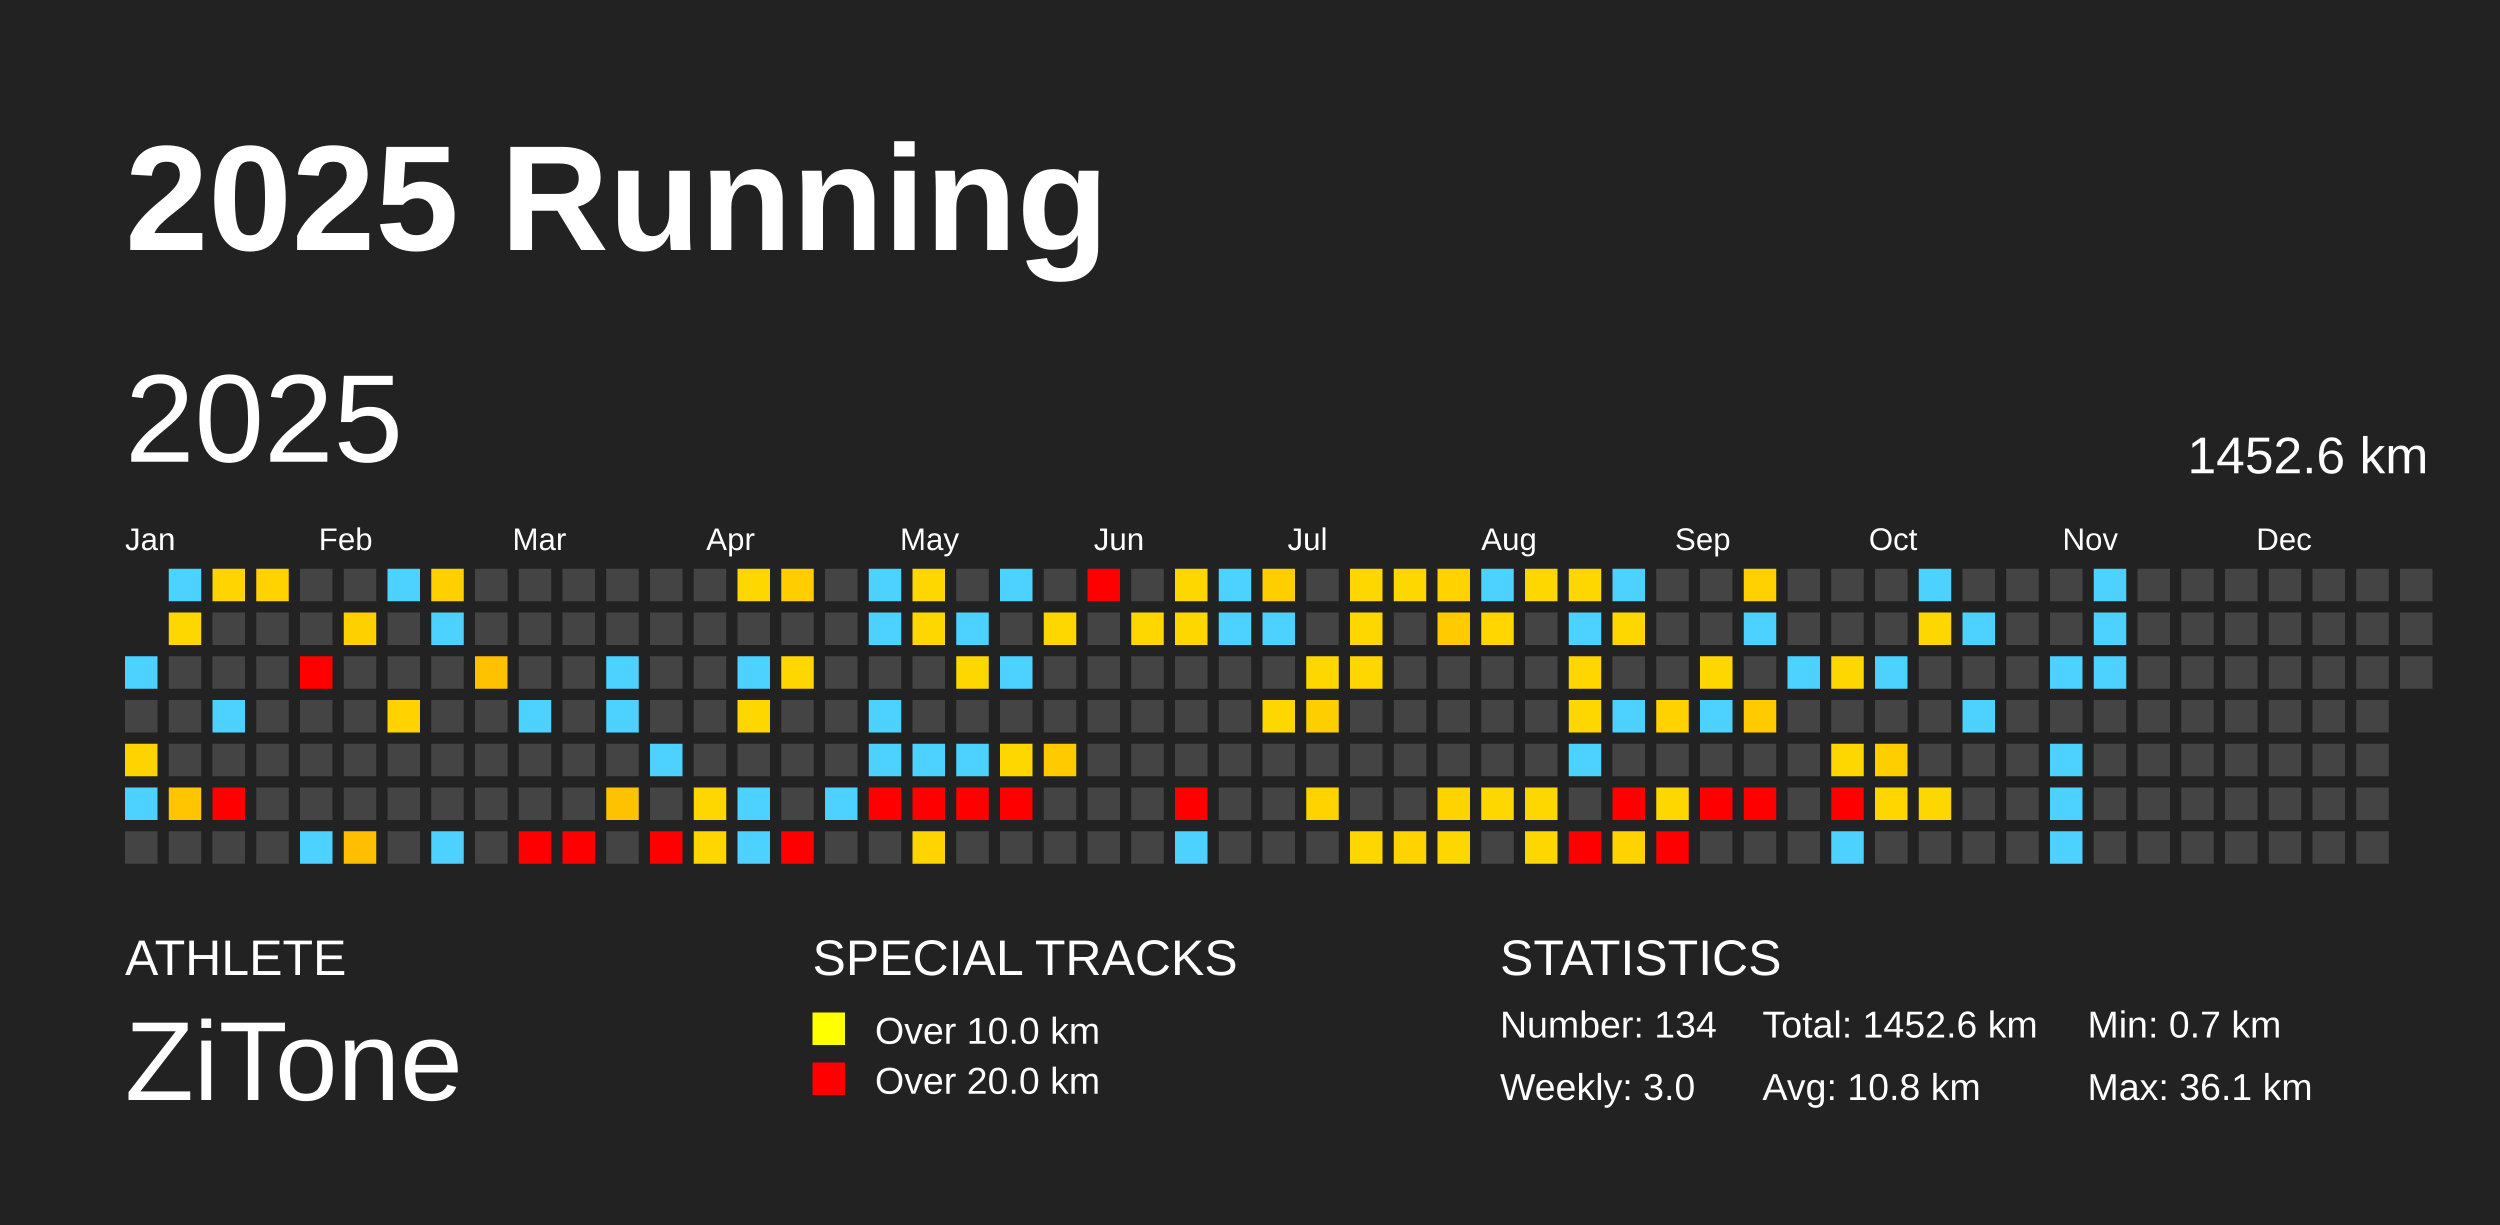
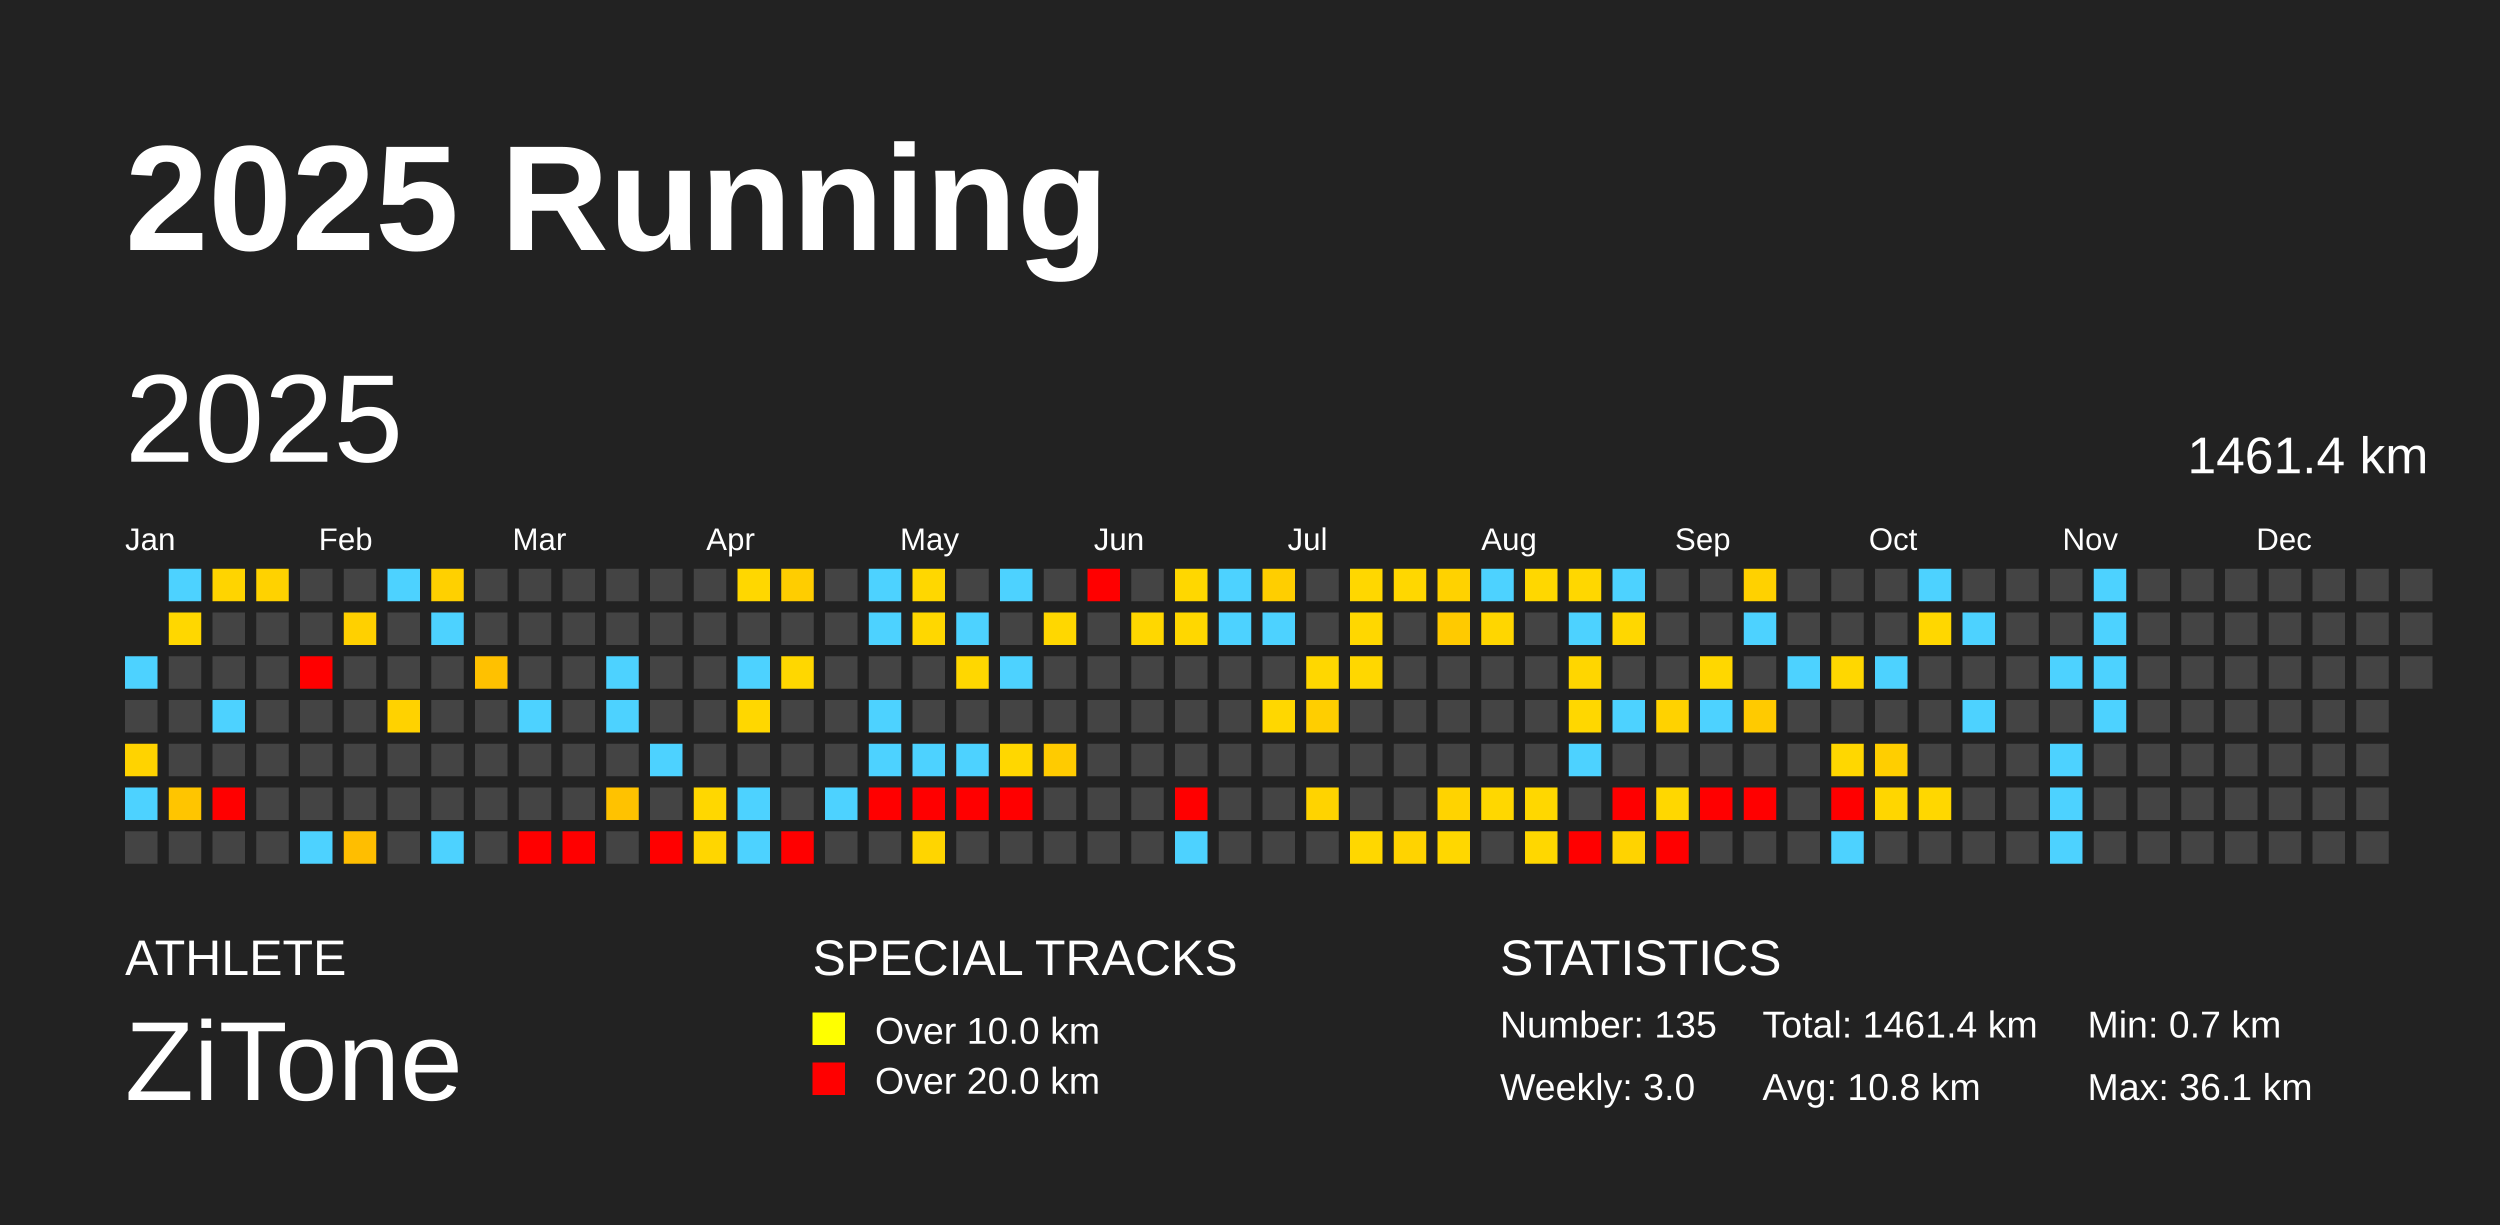
<svg xmlns="http://www.w3.org/2000/svg" baseProfile="full" height="98mm" version="1.1" viewBox="0,0,200,98" width="200mm">
  <defs />
  <rect fill="#222222" height="98" width="200" x="0" y="0" />
  <text fill="#FFFFFF" style="font-size:12px; font-family:Arial; font-weight:bold;" x="10" y="20">2025 Running</text>
  <text fill="#FFFFFF" style="font-size:4px; font-family:Arial" x="10" y="78">ATHLETE</text>
  <text fill="#FFFFFF" style="font-size:9px; font-family:Arial" x="10" y="88">ZiTone</text>
  <text fill="#FFFFFF" style="font-size:4px; font-family:Arial" x="65" y="78">SPECIAL TRACKS</text>
  <rect fill="yellow" height="2.6" width="2.6" x="65" y="81" />
  <text fill="#FFFFFF" style="font-size:3px; font-family:Arial" x="70" y="83.5">Over 10.0 km</text>
  <rect fill="red" height="2.6" width="2.6" x="65" y="85" />
  <text fill="#FFFFFF" style="font-size:3px; font-family:Arial" x="70" y="87.5">Over 20.0 km</text>
  <text fill="#FFFFFF" style="font-size:4px; font-family:Arial" x="120" y="78">STATISTICS</text>
-   <text fill="#FFFFFF" style="font-size:3px; font-family:Arial" x="120" y="83">Number: 134</text>
+   <text fill="#FFFFFF" style="font-size:3px; font-family:Arial" x="120" y="83">Number: 135</text>
  <text fill="#FFFFFF" style="font-size:3px; font-family:Arial" x="120" y="88">Weekly: 3.0</text>
-   <text fill="#FFFFFF" style="font-size:3px; font-family:Arial" x="141" y="83">Total: 1452.6 km</text>
+   <text fill="#FFFFFF" style="font-size:3px; font-family:Arial" x="141" y="83">Total: 1461.4 km</text>
  <text fill="#FFFFFF" style="font-size:3px; font-family:Arial" x="141" y="88">Avg: 10.8 km</text>
  <text fill="#FFFFFF" style="font-size:3px; font-family:Arial" x="167" y="83">Min: 0.7 km</text>
  <text fill="#FFFFFF" style="font-size:3px; font-family:Arial" x="167" y="88">Max: 36.1 km</text>
  <text dominant-baseline="hanging" fill="#FFFFFF" style="font-size:10.0px; font-family:Arial;" x="10" y="30">2025</text>
-   <text dominant-baseline="hanging" fill="#FFFFFF" style="font-size:4.125px; font-family:Arial;" x="175" y="35">1452.6 km</text>
+   <text dominant-baseline="hanging" fill="#FFFFFF" style="font-size:4.125px; font-family:Arial;" x="175" y="35">1461.4 km</text>
  <text fill="#FFFFFF" style="font-size:2.5px; font-family:Arial" x="10.0" y="44">Jan</text>
  <text fill="#FFFFFF" style="font-size:2.5px; font-family:Arial" x="25.5" y="44">Feb</text>
  <text fill="#FFFFFF" style="font-size:2.5px; font-family:Arial" x="41.0" y="44">Mar</text>
  <text fill="#FFFFFF" style="font-size:2.5px; font-family:Arial" x="56.5" y="44">Apr</text>
  <text fill="#FFFFFF" style="font-size:2.5px; font-family:Arial" x="72.0" y="44">May</text>
  <text fill="#FFFFFF" style="font-size:2.5px; font-family:Arial" x="87.5" y="44">Jun</text>
  <text fill="#FFFFFF" style="font-size:2.5px; font-family:Arial" x="103.0" y="44">Jul</text>
  <text fill="#FFFFFF" style="font-size:2.5px; font-family:Arial" x="118.5" y="44">Aug</text>
  <text fill="#FFFFFF" style="font-size:2.5px; font-family:Arial" x="134.0" y="44">Sep</text>
  <text fill="#FFFFFF" style="font-size:2.5px; font-family:Arial" x="149.5" y="44">Oct</text>
  <text fill="#FFFFFF" style="font-size:2.5px; font-family:Arial" x="165.0" y="44">Nov</text>
  <text fill="#FFFFFF" style="font-size:2.5px; font-family:Arial" x="180.5" y="44">Dec</text>
  <rect fill="#4dd2ff" height="2.6" width="2.6" x="10.0" y="52.5" />
  <rect fill="#444444" height="2.6" width="2.6" x="10.0" y="56.0" />
  <rect fill="#ffd300" height="2.6" width="2.6" x="10.0" y="59.5" />
  <rect fill="#4dd2ff" height="2.6" width="2.6" x="10.0" y="63.0" />
  <rect fill="#444444" height="2.6" width="2.6" x="10.0" y="66.5" />
  <rect fill="#4dd2ff" height="2.6" width="2.6" x="13.5" y="45.5" />
  <rect fill="#ffd700" height="2.6" width="2.6" x="13.5" y="49.0" />
  <rect fill="#444444" height="2.6" width="2.6" x="13.5" y="52.5" />
  <rect fill="#444444" height="2.6" width="2.6" x="13.5" y="56.0" />
  <rect fill="#444444" height="2.6" width="2.6" x="13.5" y="59.5" />
  <rect fill="#ffc500" height="2.6" width="2.6" x="13.5" y="63.0" />
  <rect fill="#444444" height="2.6" width="2.6" x="13.5" y="66.5" />
  <rect fill="#ffd400" height="2.6" width="2.6" x="17.0" y="45.5" />
  <rect fill="#444444" height="2.6" width="2.6" x="17.0" y="49.0" />
  <rect fill="#444444" height="2.6" width="2.6" x="17.0" y="52.5" />
  <rect fill="#4dd2ff" height="2.6" width="2.6" x="17.0" y="56.0" />
  <rect fill="#444444" height="2.6" width="2.6" x="17.0" y="59.5" />
  <rect fill="red" height="2.6" width="2.6" x="17.0" y="63.0" />
  <rect fill="#444444" height="2.6" width="2.6" x="17.0" y="66.5" />
  <rect fill="#ffd200" height="2.6" width="2.6" x="20.5" y="45.5" />
  <rect fill="#444444" height="2.6" width="2.6" x="20.5" y="49.0" />
  <rect fill="#444444" height="2.6" width="2.6" x="20.5" y="52.5" />
  <rect fill="#444444" height="2.6" width="2.6" x="20.5" y="56.0" />
  <rect fill="#444444" height="2.6" width="2.6" x="20.5" y="59.5" />
  <rect fill="#444444" height="2.6" width="2.6" x="20.5" y="63.0" />
  <rect fill="#444444" height="2.6" width="2.6" x="20.5" y="66.5" />
  <rect fill="#444444" height="2.6" width="2.6" x="24.0" y="45.5" />
  <rect fill="#444444" height="2.6" width="2.6" x="24.0" y="49.0" />
  <rect fill="red" height="2.6" width="2.6" x="24.0" y="52.5" />
  <rect fill="#444444" height="2.6" width="2.6" x="24.0" y="56.0" />
  <rect fill="#444444" height="2.6" width="2.6" x="24.0" y="59.5" />
  <rect fill="#444444" height="2.6" width="2.6" x="24.0" y="63.0" />
  <rect fill="#4dd2ff" height="2.6" width="2.6" x="24.0" y="66.5" />
  <rect fill="#444444" height="2.6" width="2.6" x="27.5" y="45.5" />
  <rect fill="#ffd000" height="2.6" width="2.6" x="27.5" y="49.0" />
  <rect fill="#444444" height="2.6" width="2.6" x="27.5" y="52.5" />
  <rect fill="#444444" height="2.6" width="2.6" x="27.5" y="56.0" />
  <rect fill="#444444" height="2.6" width="2.6" x="27.5" y="59.5" />
  <rect fill="#444444" height="2.6" width="2.6" x="27.5" y="63.0" />
  <rect fill="#ffbe00" height="2.6" width="2.6" x="27.5" y="66.5" />
  <rect fill="#4dd2ff" height="2.6" width="2.6" x="31.0" y="45.5" />
  <rect fill="#444444" height="2.6" width="2.6" x="31.0" y="49.0" />
  <rect fill="#444444" height="2.6" width="2.6" x="31.0" y="52.5" />
  <rect fill="#ffd200" height="2.6" width="2.6" x="31.0" y="56.0" />
  <rect fill="#444444" height="2.6" width="2.6" x="31.0" y="59.5" />
  <rect fill="#444444" height="2.6" width="2.6" x="31.0" y="63.0" />
  <rect fill="#444444" height="2.6" width="2.6" x="31.0" y="66.5" />
  <rect fill="#ffd000" height="2.6" width="2.6" x="34.5" y="45.5" />
  <rect fill="#4dd2ff" height="2.6" width="2.6" x="34.5" y="49.0" />
  <rect fill="#444444" height="2.6" width="2.6" x="34.5" y="52.5" />
  <rect fill="#444444" height="2.6" width="2.6" x="34.5" y="56.0" />
  <rect fill="#444444" height="2.6" width="2.6" x="34.5" y="59.5" />
  <rect fill="#444444" height="2.6" width="2.6" x="34.5" y="63.0" />
  <rect fill="#4dd2ff" height="2.6" width="2.6" x="34.5" y="66.5" />
  <rect fill="#444444" height="2.6" width="2.6" x="38.0" y="45.5" />
  <rect fill="#444444" height="2.6" width="2.6" x="38.0" y="49.0" />
  <rect fill="#ffc100" height="2.6" width="2.6" x="38.0" y="52.5" />
  <rect fill="#444444" height="2.6" width="2.6" x="38.0" y="56.0" />
  <rect fill="#444444" height="2.6" width="2.6" x="38.0" y="59.5" />
  <rect fill="#444444" height="2.6" width="2.6" x="38.0" y="63.0" />
  <rect fill="#444444" height="2.6" width="2.6" x="38.0" y="66.5" />
  <rect fill="#444444" height="2.6" width="2.6" x="41.5" y="45.5" />
  <rect fill="#444444" height="2.6" width="2.6" x="41.5" y="49.0" />
  <rect fill="#444444" height="2.6" width="2.6" x="41.5" y="52.5" />
  <rect fill="#4dd2ff" height="2.6" width="2.6" x="41.5" y="56.0" />
  <rect fill="#444444" height="2.6" width="2.6" x="41.5" y="59.5" />
  <rect fill="#444444" height="2.6" width="2.6" x="41.5" y="63.0" />
  <rect fill="red" height="2.6" width="2.6" x="41.5" y="66.5" />
  <rect fill="#444444" height="2.6" width="2.6" x="45.0" y="45.5" />
  <rect fill="#444444" height="2.6" width="2.6" x="45.0" y="49.0" />
  <rect fill="#444444" height="2.6" width="2.6" x="45.0" y="52.5" />
  <rect fill="#444444" height="2.6" width="2.6" x="45.0" y="56.0" />
  <rect fill="#444444" height="2.6" width="2.6" x="45.0" y="59.5" />
  <rect fill="#444444" height="2.6" width="2.6" x="45.0" y="63.0" />
  <rect fill="red" height="2.6" width="2.6" x="45.0" y="66.5" />
  <rect fill="#444444" height="2.6" width="2.6" x="48.5" y="45.5" />
  <rect fill="#444444" height="2.6" width="2.6" x="48.5" y="49.0" />
  <rect fill="#4dd2ff" height="2.6" width="2.6" x="48.5" y="52.5" />
  <rect fill="#4dd2ff" height="2.6" width="2.6" x="48.5" y="56.0" />
  <rect fill="#444444" height="2.6" width="2.6" x="48.5" y="59.5" />
  <rect fill="#ffc200" height="2.6" width="2.6" x="48.5" y="63.0" />
  <rect fill="#444444" height="2.6" width="2.6" x="48.5" y="66.5" />
  <rect fill="#444444" height="2.6" width="2.6" x="52.0" y="45.5" />
  <rect fill="#444444" height="2.6" width="2.6" x="52.0" y="49.0" />
  <rect fill="#444444" height="2.6" width="2.6" x="52.0" y="52.5" />
  <rect fill="#444444" height="2.6" width="2.6" x="52.0" y="56.0" />
  <rect fill="#4dd2ff" height="2.6" width="2.6" x="52.0" y="59.5" />
  <rect fill="#444444" height="2.6" width="2.6" x="52.0" y="63.0" />
  <rect fill="red" height="2.6" width="2.6" x="52.0" y="66.5" />
  <rect fill="#444444" height="2.6" width="2.6" x="55.5" y="45.5" />
  <rect fill="#444444" height="2.6" width="2.6" x="55.5" y="49.0" />
  <rect fill="#444444" height="2.6" width="2.6" x="55.5" y="52.5" />
  <rect fill="#444444" height="2.6" width="2.6" x="55.5" y="56.0" />
  <rect fill="#444444" height="2.6" width="2.6" x="55.5" y="59.5" />
  <rect fill="#ffd700" height="2.6" width="2.6" x="55.5" y="63.0" />
  <rect fill="#ffd600" height="2.6" width="2.6" x="55.5" y="66.5" />
  <rect fill="#ffd700" height="2.6" width="2.6" x="59.0" y="45.5" />
  <rect fill="#444444" height="2.6" width="2.6" x="59.0" y="49.0" />
  <rect fill="#4dd2ff" height="2.6" width="2.6" x="59.0" y="52.5" />
  <rect fill="#ffd700" height="2.6" width="2.6" x="59.0" y="56.0" />
  <rect fill="#444444" height="2.6" width="2.6" x="59.0" y="59.5" />
  <rect fill="#4dd2ff" height="2.6" width="2.6" x="59.0" y="63.0" />
  <rect fill="#4dd2ff" height="2.6" width="2.6" x="59.0" y="66.5" />
  <rect fill="#ffcd00" height="2.6" width="2.6" x="62.5" y="45.5" />
  <rect fill="#444444" height="2.6" width="2.6" x="62.5" y="49.0" />
  <rect fill="#ffd700" height="2.6" width="2.6" x="62.5" y="52.5" />
  <rect fill="#444444" height="2.6" width="2.6" x="62.5" y="56.0" />
  <rect fill="#444444" height="2.6" width="2.6" x="62.5" y="59.5" />
  <rect fill="#444444" height="2.6" width="2.6" x="62.5" y="63.0" />
  <rect fill="red" height="2.6" width="2.6" x="62.5" y="66.5" />
  <rect fill="#444444" height="2.6" width="2.6" x="66.0" y="45.5" />
  <rect fill="#444444" height="2.6" width="2.6" x="66.0" y="49.0" />
  <rect fill="#444444" height="2.6" width="2.6" x="66.0" y="52.5" />
  <rect fill="#444444" height="2.6" width="2.6" x="66.0" y="56.0" />
  <rect fill="#444444" height="2.6" width="2.6" x="66.0" y="59.5" />
  <rect fill="#4dd2ff" height="2.6" width="2.6" x="66.0" y="63.0" />
  <rect fill="#444444" height="2.6" width="2.6" x="66.0" y="66.5" />
  <rect fill="#4dd2ff" height="2.6" width="2.6" x="69.5" y="45.5" />
  <rect fill="#4dd2ff" height="2.6" width="2.6" x="69.5" y="49.0" />
  <rect fill="#444444" height="2.6" width="2.6" x="69.5" y="52.5" />
  <rect fill="#4dd2ff" height="2.6" width="2.6" x="69.5" y="56.0" />
  <rect fill="#4dd2ff" height="2.6" width="2.6" x="69.5" y="59.5" />
  <rect fill="red" height="2.6" width="2.6" x="69.5" y="63.0" />
  <rect fill="#444444" height="2.6" width="2.6" x="69.5" y="66.5" />
  <rect fill="#ffd700" height="2.6" width="2.6" x="73.0" y="45.5" />
  <rect fill="#ffd700" height="2.6" width="2.6" x="73.0" y="49.0" />
  <rect fill="#444444" height="2.6" width="2.6" x="73.0" y="52.5" />
  <rect fill="#444444" height="2.6" width="2.6" x="73.0" y="56.0" />
  <rect fill="#4dd2ff" height="2.6" width="2.6" x="73.0" y="59.5" />
  <rect fill="red" height="2.6" width="2.6" x="73.0" y="63.0" />
  <rect fill="#ffd500" height="2.6" width="2.6" x="73.0" y="66.5" />
  <rect fill="#444444" height="2.6" width="2.6" x="76.5" y="45.5" />
  <rect fill="#4dd2ff" height="2.6" width="2.6" x="76.5" y="49.0" />
  <rect fill="#ffd700" height="2.6" width="2.6" x="76.5" y="52.5" />
  <rect fill="#444444" height="2.6" width="2.6" x="76.5" y="56.0" />
  <rect fill="#4dd2ff" height="2.6" width="2.6" x="76.5" y="59.5" />
  <rect fill="red" height="2.6" width="2.6" x="76.5" y="63.0" />
  <rect fill="#444444" height="2.6" width="2.6" x="76.5" y="66.5" />
  <rect fill="#4dd2ff" height="2.6" width="2.6" x="80.0" y="45.5" />
  <rect fill="#444444" height="2.6" width="2.6" x="80.0" y="49.0" />
  <rect fill="#4dd2ff" height="2.6" width="2.6" x="80.0" y="52.5" />
  <rect fill="#444444" height="2.6" width="2.6" x="80.0" y="56.0" />
  <rect fill="#ffd700" height="2.6" width="2.6" x="80.0" y="59.5" />
  <rect fill="red" height="2.6" width="2.6" x="80.0" y="63.0" />
  <rect fill="#444444" height="2.6" width="2.6" x="80.0" y="66.5" />
  <rect fill="#444444" height="2.6" width="2.6" x="83.5" y="45.5" />
  <rect fill="#ffd700" height="2.6" width="2.6" x="83.5" y="49.0" />
  <rect fill="#444444" height="2.6" width="2.6" x="83.5" y="52.5" />
  <rect fill="#444444" height="2.6" width="2.6" x="83.5" y="56.0" />
  <rect fill="#ffcb00" height="2.6" width="2.6" x="83.5" y="59.5" />
  <rect fill="#444444" height="2.6" width="2.6" x="83.5" y="63.0" />
  <rect fill="#444444" height="2.6" width="2.6" x="83.5" y="66.5" />
  <rect fill="red" height="2.6" width="2.6" x="87.0" y="45.5" />
  <rect fill="#444444" height="2.6" width="2.6" x="87.0" y="49.0" />
  <rect fill="#444444" height="2.6" width="2.6" x="87.0" y="52.5" />
  <rect fill="#444444" height="2.6" width="2.6" x="87.0" y="56.0" />
  <rect fill="#444444" height="2.6" width="2.6" x="87.0" y="59.5" />
  <rect fill="#444444" height="2.6" width="2.6" x="87.0" y="63.0" />
  <rect fill="#444444" height="2.6" width="2.6" x="87.0" y="66.5" />
  <rect fill="#444444" height="2.6" width="2.6" x="90.5" y="45.5" />
  <rect fill="#ffd700" height="2.6" width="2.6" x="90.5" y="49.0" />
  <rect fill="#444444" height="2.6" width="2.6" x="90.5" y="52.5" />
  <rect fill="#444444" height="2.6" width="2.6" x="90.5" y="56.0" />
  <rect fill="#444444" height="2.6" width="2.6" x="90.5" y="59.5" />
  <rect fill="#444444" height="2.6" width="2.6" x="90.5" y="63.0" />
  <rect fill="#444444" height="2.6" width="2.6" x="90.5" y="66.5" />
  <rect fill="#ffd700" height="2.6" width="2.6" x="94.0" y="45.5" />
  <rect fill="#ffd700" height="2.6" width="2.6" x="94.0" y="49.0" />
  <rect fill="#444444" height="2.6" width="2.6" x="94.0" y="52.5" />
  <rect fill="#444444" height="2.6" width="2.6" x="94.0" y="56.0" />
  <rect fill="#444444" height="2.6" width="2.6" x="94.0" y="59.5" />
  <rect fill="red" height="2.6" width="2.6" x="94.0" y="63.0" />
  <rect fill="#4dd2ff" height="2.6" width="2.6" x="94.0" y="66.5" />
  <rect fill="#4dd2ff" height="2.6" width="2.6" x="97.5" y="45.5" />
  <rect fill="#4dd2ff" height="2.6" width="2.6" x="97.5" y="49.0" />
  <rect fill="#444444" height="2.6" width="2.6" x="97.5" y="52.5" />
  <rect fill="#444444" height="2.6" width="2.6" x="97.5" y="56.0" />
  <rect fill="#444444" height="2.6" width="2.6" x="97.5" y="59.5" />
  <rect fill="#444444" height="2.6" width="2.6" x="97.5" y="63.0" />
  <rect fill="#444444" height="2.6" width="2.6" x="97.5" y="66.5" />
  <rect fill="#ffce00" height="2.6" width="2.6" x="101.0" y="45.5" />
  <rect fill="#4dd2ff" height="2.6" width="2.6" x="101.0" y="49.0" />
  <rect fill="#444444" height="2.6" width="2.6" x="101.0" y="52.5" />
  <rect fill="#ffd700" height="2.6" width="2.6" x="101.0" y="56.0" />
  <rect fill="#444444" height="2.6" width="2.6" x="101.0" y="59.5" />
  <rect fill="#444444" height="2.6" width="2.6" x="101.0" y="63.0" />
  <rect fill="#444444" height="2.6" width="2.6" x="101.0" y="66.5" />
  <rect fill="#444444" height="2.6" width="2.6" x="104.5" y="45.5" />
  <rect fill="#444444" height="2.6" width="2.6" x="104.5" y="49.0" />
  <rect fill="#ffd700" height="2.6" width="2.6" x="104.5" y="52.5" />
  <rect fill="#ffce00" height="2.6" width="2.6" x="104.5" y="56.0" />
  <rect fill="#444444" height="2.6" width="2.6" x="104.5" y="59.5" />
  <rect fill="#ffd300" height="2.6" width="2.6" x="104.5" y="63.0" />
  <rect fill="#444444" height="2.6" width="2.6" x="104.5" y="66.5" />
  <rect fill="#ffd700" height="2.6" width="2.6" x="108.0" y="45.5" />
  <rect fill="#ffd700" height="2.6" width="2.6" x="108.0" y="49.0" />
  <rect fill="#ffd700" height="2.6" width="2.6" x="108.0" y="52.5" />
  <rect fill="#444444" height="2.6" width="2.6" x="108.0" y="56.0" />
  <rect fill="#444444" height="2.6" width="2.6" x="108.0" y="59.5" />
  <rect fill="#444444" height="2.6" width="2.6" x="108.0" y="63.0" />
  <rect fill="#ffd700" height="2.6" width="2.6" x="108.0" y="66.5" />
  <rect fill="#ffd700" height="2.6" width="2.6" x="111.5" y="45.5" />
  <rect fill="#444444" height="2.6" width="2.6" x="111.5" y="49.0" />
  <rect fill="#444444" height="2.6" width="2.6" x="111.5" y="52.5" />
  <rect fill="#444444" height="2.6" width="2.6" x="111.5" y="56.0" />
  <rect fill="#444444" height="2.6" width="2.6" x="111.5" y="59.5" />
  <rect fill="#444444" height="2.6" width="2.6" x="111.5" y="63.0" />
  <rect fill="#ffd300" height="2.6" width="2.6" x="111.5" y="66.5" />
  <rect fill="#ffd200" height="2.6" width="2.6" x="115.0" y="45.5" />
  <rect fill="#ffca00" height="2.6" width="2.6" x="115.0" y="49.0" />
  <rect fill="#444444" height="2.6" width="2.6" x="115.0" y="52.5" />
  <rect fill="#444444" height="2.6" width="2.6" x="115.0" y="56.0" />
  <rect fill="#444444" height="2.6" width="2.6" x="115.0" y="59.5" />
  <rect fill="#ffd300" height="2.6" width="2.6" x="115.0" y="63.0" />
  <rect fill="#ffd700" height="2.6" width="2.6" x="115.0" y="66.5" />
  <rect fill="#4dd2ff" height="2.6" width="2.6" x="118.5" y="45.5" />
  <rect fill="#ffd600" height="2.6" width="2.6" x="118.5" y="49.0" />
  <rect fill="#444444" height="2.6" width="2.6" x="118.5" y="52.5" />
  <rect fill="#444444" height="2.6" width="2.6" x="118.5" y="56.0" />
  <rect fill="#444444" height="2.6" width="2.6" x="118.5" y="59.5" />
  <rect fill="#ffd700" height="2.6" width="2.6" x="118.5" y="63.0" />
  <rect fill="#444444" height="2.6" width="2.6" x="118.5" y="66.5" />
  <rect fill="#ffd700" height="2.6" width="2.6" x="122.0" y="45.5" />
  <rect fill="#444444" height="2.6" width="2.6" x="122.0" y="49.0" />
  <rect fill="#444444" height="2.6" width="2.6" x="122.0" y="52.5" />
  <rect fill="#444444" height="2.6" width="2.6" x="122.0" y="56.0" />
  <rect fill="#444444" height="2.6" width="2.6" x="122.0" y="59.5" />
  <rect fill="#ffd700" height="2.6" width="2.6" x="122.0" y="63.0" />
  <rect fill="#ffd700" height="2.6" width="2.6" x="122.0" y="66.5" />
  <rect fill="#ffd700" height="2.6" width="2.6" x="125.5" y="45.5" />
  <rect fill="#4dd2ff" height="2.6" width="2.6" x="125.5" y="49.0" />
  <rect fill="#ffd600" height="2.6" width="2.6" x="125.5" y="52.5" />
  <rect fill="#ffd700" height="2.6" width="2.6" x="125.5" y="56.0" />
  <rect fill="#4dd2ff" height="2.6" width="2.6" x="125.5" y="59.5" />
  <rect fill="#444444" height="2.6" width="2.6" x="125.5" y="63.0" />
  <rect fill="red" height="2.6" width="2.6" x="125.5" y="66.5" />
  <rect fill="#4dd2ff" height="2.6" width="2.6" x="129.0" y="45.5" />
  <rect fill="#ffd700" height="2.6" width="2.6" x="129.0" y="49.0" />
  <rect fill="#444444" height="2.6" width="2.6" x="129.0" y="52.5" />
  <rect fill="#4dd2ff" height="2.6" width="2.6" x="129.0" y="56.0" />
  <rect fill="#444444" height="2.6" width="2.6" x="129.0" y="59.5" />
  <rect fill="red" height="2.6" width="2.6" x="129.0" y="63.0" />
  <rect fill="#ffd300" height="2.6" width="2.6" x="129.0" y="66.5" />
  <rect fill="#444444" height="2.6" width="2.6" x="132.5" y="45.5" />
  <rect fill="#444444" height="2.6" width="2.6" x="132.5" y="49.0" />
  <rect fill="#444444" height="2.6" width="2.6" x="132.5" y="52.5" />
  <rect fill="#ffd200" height="2.6" width="2.6" x="132.5" y="56.0" />
  <rect fill="#444444" height="2.6" width="2.6" x="132.5" y="59.5" />
  <rect fill="#ffd700" height="2.6" width="2.6" x="132.5" y="63.0" />
  <rect fill="red" height="2.6" width="2.6" x="132.5" y="66.5" />
  <rect fill="#444444" height="2.6" width="2.6" x="136.0" y="45.5" />
  <rect fill="#444444" height="2.6" width="2.6" x="136.0" y="49.0" />
  <rect fill="#ffd700" height="2.6" width="2.6" x="136.0" y="52.5" />
  <rect fill="#4dd2ff" height="2.6" width="2.6" x="136.0" y="56.0" />
  <rect fill="#444444" height="2.6" width="2.6" x="136.0" y="59.5" />
  <rect fill="red" height="2.6" width="2.6" x="136.0" y="63.0" />
  <rect fill="#444444" height="2.6" width="2.6" x="136.0" y="66.5" />
  <rect fill="#ffd100" height="2.6" width="2.6" x="139.5" y="45.5" />
  <rect fill="#4dd2ff" height="2.6" width="2.6" x="139.5" y="49.0" />
  <rect fill="#444444" height="2.6" width="2.6" x="139.5" y="52.5" />
  <rect fill="#ffca00" height="2.6" width="2.6" x="139.5" y="56.0" />
  <rect fill="#444444" height="2.6" width="2.6" x="139.5" y="59.5" />
  <rect fill="red" height="2.6" width="2.6" x="139.5" y="63.0" />
  <rect fill="#444444" height="2.6" width="2.6" x="139.5" y="66.5" />
  <rect fill="#444444" height="2.6" width="2.6" x="143.0" y="45.5" />
  <rect fill="#444444" height="2.6" width="2.6" x="143.0" y="49.0" />
  <rect fill="#4dd2ff" height="2.6" width="2.6" x="143.0" y="52.5" />
  <rect fill="#444444" height="2.6" width="2.6" x="143.0" y="56.0" />
  <rect fill="#444444" height="2.6" width="2.6" x="143.0" y="59.5" />
  <rect fill="#444444" height="2.6" width="2.6" x="143.0" y="63.0" />
  <rect fill="#444444" height="2.6" width="2.6" x="143.0" y="66.5" />
  <rect fill="#444444" height="2.6" width="2.6" x="146.5" y="45.5" />
  <rect fill="#444444" height="2.6" width="2.6" x="146.5" y="49.0" />
  <rect fill="#ffd700" height="2.6" width="2.6" x="146.5" y="52.5" />
  <rect fill="#444444" height="2.6" width="2.6" x="146.5" y="56.0" />
  <rect fill="#ffd700" height="2.6" width="2.6" x="146.5" y="59.5" />
  <rect fill="red" height="2.6" width="2.6" x="146.5" y="63.0" />
  <rect fill="#4dd2ff" height="2.6" width="2.6" x="146.5" y="66.5" />
  <rect fill="#444444" height="2.6" width="2.6" x="150.0" y="45.5" />
  <rect fill="#444444" height="2.6" width="2.6" x="150.0" y="49.0" />
  <rect fill="#4dd2ff" height="2.6" width="2.6" x="150.0" y="52.5" />
  <rect fill="#444444" height="2.6" width="2.6" x="150.0" y="56.0" />
  <rect fill="#ffce00" height="2.6" width="2.6" x="150.0" y="59.5" />
  <rect fill="#ffd600" height="2.6" width="2.6" x="150.0" y="63.0" />
  <rect fill="#444444" height="2.6" width="2.6" x="150.0" y="66.5" />
  <rect fill="#4dd2ff" height="2.6" width="2.6" x="153.5" y="45.5" />
  <rect fill="#ffd700" height="2.6" width="2.6" x="153.5" y="49.0" />
  <rect fill="#444444" height="2.6" width="2.6" x="153.5" y="52.5" />
  <rect fill="#444444" height="2.6" width="2.6" x="153.5" y="56.0" />
  <rect fill="#444444" height="2.6" width="2.6" x="153.5" y="59.5" />
  <rect fill="#ffd700" height="2.6" width="2.6" x="153.5" y="63.0" />
  <rect fill="#444444" height="2.6" width="2.6" x="153.5" y="66.5" />
  <rect fill="#444444" height="2.6" width="2.6" x="157.0" y="45.5" />
  <rect fill="#4dd2ff" height="2.6" width="2.6" x="157.0" y="49.0" />
  <rect fill="#444444" height="2.6" width="2.6" x="157.0" y="52.5" />
  <rect fill="#4dd2ff" height="2.6" width="2.6" x="157.0" y="56.0" />
  <rect fill="#444444" height="2.6" width="2.6" x="157.0" y="59.5" />
  <rect fill="#444444" height="2.6" width="2.6" x="157.0" y="63.0" />
  <rect fill="#444444" height="2.6" width="2.6" x="157.0" y="66.5" />
  <rect fill="#444444" height="2.6" width="2.6" x="160.5" y="45.5" />
  <rect fill="#444444" height="2.6" width="2.6" x="160.5" y="49.0" />
  <rect fill="#444444" height="2.6" width="2.6" x="160.5" y="52.5" />
  <rect fill="#444444" height="2.6" width="2.6" x="160.5" y="56.0" />
  <rect fill="#444444" height="2.6" width="2.6" x="160.5" y="59.5" />
  <rect fill="#444444" height="2.6" width="2.6" x="160.5" y="63.0" />
  <rect fill="#444444" height="2.6" width="2.6" x="160.5" y="66.5" />
  <rect fill="#444444" height="2.6" width="2.6" x="164.0" y="45.5" />
  <rect fill="#444444" height="2.6" width="2.6" x="164.0" y="49.0" />
  <rect fill="#4dd2ff" height="2.6" width="2.6" x="164.0" y="52.5" />
  <rect fill="#444444" height="2.6" width="2.6" x="164.0" y="56.0" />
  <rect fill="#4dd2ff" height="2.6" width="2.6" x="164.0" y="59.5" />
  <rect fill="#4dd2ff" height="2.6" width="2.6" x="164.0" y="63.0" />
  <rect fill="#4dd2ff" height="2.6" width="2.6" x="164.0" y="66.5" />
  <rect fill="#4dd2ff" height="2.6" width="2.6" x="167.5" y="45.5" />
  <rect fill="#4dd2ff" height="2.6" width="2.6" x="167.5" y="49.0" />
  <rect fill="#4dd2ff" height="2.6" width="2.6" x="167.5" y="52.5" />
-   <rect fill="#444444" height="2.6" width="2.6" x="167.5" y="56.0" />
+   <rect fill="#4dd2ff" height="2.6" width="2.6" x="167.5" y="56.0" />
  <rect fill="#444444" height="2.6" width="2.6" x="167.5" y="59.5" />
  <rect fill="#444444" height="2.6" width="2.6" x="167.5" y="63.0" />
  <rect fill="#444444" height="2.6" width="2.6" x="167.5" y="66.5" />
  <rect fill="#444444" height="2.6" width="2.6" x="171.0" y="45.5" />
  <rect fill="#444444" height="2.6" width="2.6" x="171.0" y="49.0" />
  <rect fill="#444444" height="2.6" width="2.6" x="171.0" y="52.5" />
  <rect fill="#444444" height="2.6" width="2.6" x="171.0" y="56.0" />
  <rect fill="#444444" height="2.6" width="2.6" x="171.0" y="59.5" />
  <rect fill="#444444" height="2.6" width="2.6" x="171.0" y="63.0" />
  <rect fill="#444444" height="2.6" width="2.6" x="171.0" y="66.5" />
  <rect fill="#444444" height="2.6" width="2.6" x="174.5" y="45.5" />
  <rect fill="#444444" height="2.6" width="2.6" x="174.5" y="49.0" />
  <rect fill="#444444" height="2.6" width="2.6" x="174.5" y="52.5" />
  <rect fill="#444444" height="2.6" width="2.6" x="174.5" y="56.0" />
  <rect fill="#444444" height="2.6" width="2.6" x="174.5" y="59.5" />
  <rect fill="#444444" height="2.6" width="2.6" x="174.5" y="63.0" />
  <rect fill="#444444" height="2.6" width="2.6" x="174.5" y="66.5" />
  <rect fill="#444444" height="2.6" width="2.6" x="178.0" y="45.5" />
  <rect fill="#444444" height="2.6" width="2.6" x="178.0" y="49.0" />
  <rect fill="#444444" height="2.6" width="2.6" x="178.0" y="52.5" />
  <rect fill="#444444" height="2.6" width="2.6" x="178.0" y="56.0" />
  <rect fill="#444444" height="2.6" width="2.6" x="178.0" y="59.5" />
  <rect fill="#444444" height="2.6" width="2.6" x="178.0" y="63.0" />
  <rect fill="#444444" height="2.6" width="2.6" x="178.0" y="66.5" />
  <rect fill="#444444" height="2.6" width="2.6" x="181.5" y="45.5" />
  <rect fill="#444444" height="2.6" width="2.6" x="181.5" y="49.0" />
  <rect fill="#444444" height="2.6" width="2.6" x="181.5" y="52.5" />
  <rect fill="#444444" height="2.6" width="2.6" x="181.5" y="56.0" />
  <rect fill="#444444" height="2.6" width="2.6" x="181.5" y="59.5" />
  <rect fill="#444444" height="2.6" width="2.6" x="181.5" y="63.0" />
  <rect fill="#444444" height="2.6" width="2.6" x="181.5" y="66.5" />
  <rect fill="#444444" height="2.6" width="2.6" x="185.0" y="45.5" />
  <rect fill="#444444" height="2.6" width="2.6" x="185.0" y="49.0" />
  <rect fill="#444444" height="2.6" width="2.6" x="185.0" y="52.5" />
  <rect fill="#444444" height="2.6" width="2.6" x="185.0" y="56.0" />
  <rect fill="#444444" height="2.6" width="2.6" x="185.0" y="59.5" />
  <rect fill="#444444" height="2.6" width="2.6" x="185.0" y="63.0" />
  <rect fill="#444444" height="2.6" width="2.6" x="185.0" y="66.5" />
  <rect fill="#444444" height="2.6" width="2.6" x="188.5" y="45.5" />
  <rect fill="#444444" height="2.6" width="2.6" x="188.5" y="49.0" />
  <rect fill="#444444" height="2.6" width="2.6" x="188.5" y="52.5" />
  <rect fill="#444444" height="2.6" width="2.6" x="188.5" y="56.0" />
  <rect fill="#444444" height="2.6" width="2.6" x="188.5" y="59.5" />
  <rect fill="#444444" height="2.6" width="2.6" x="188.5" y="63.0" />
  <rect fill="#444444" height="2.6" width="2.6" x="188.5" y="66.5" />
  <rect fill="#444444" height="2.6" width="2.6" x="192.0" y="45.5" />
  <rect fill="#444444" height="2.6" width="2.6" x="192.0" y="49.0" />
  <rect fill="#444444" height="2.6" width="2.6" x="192.0" y="52.5" />
</svg>
